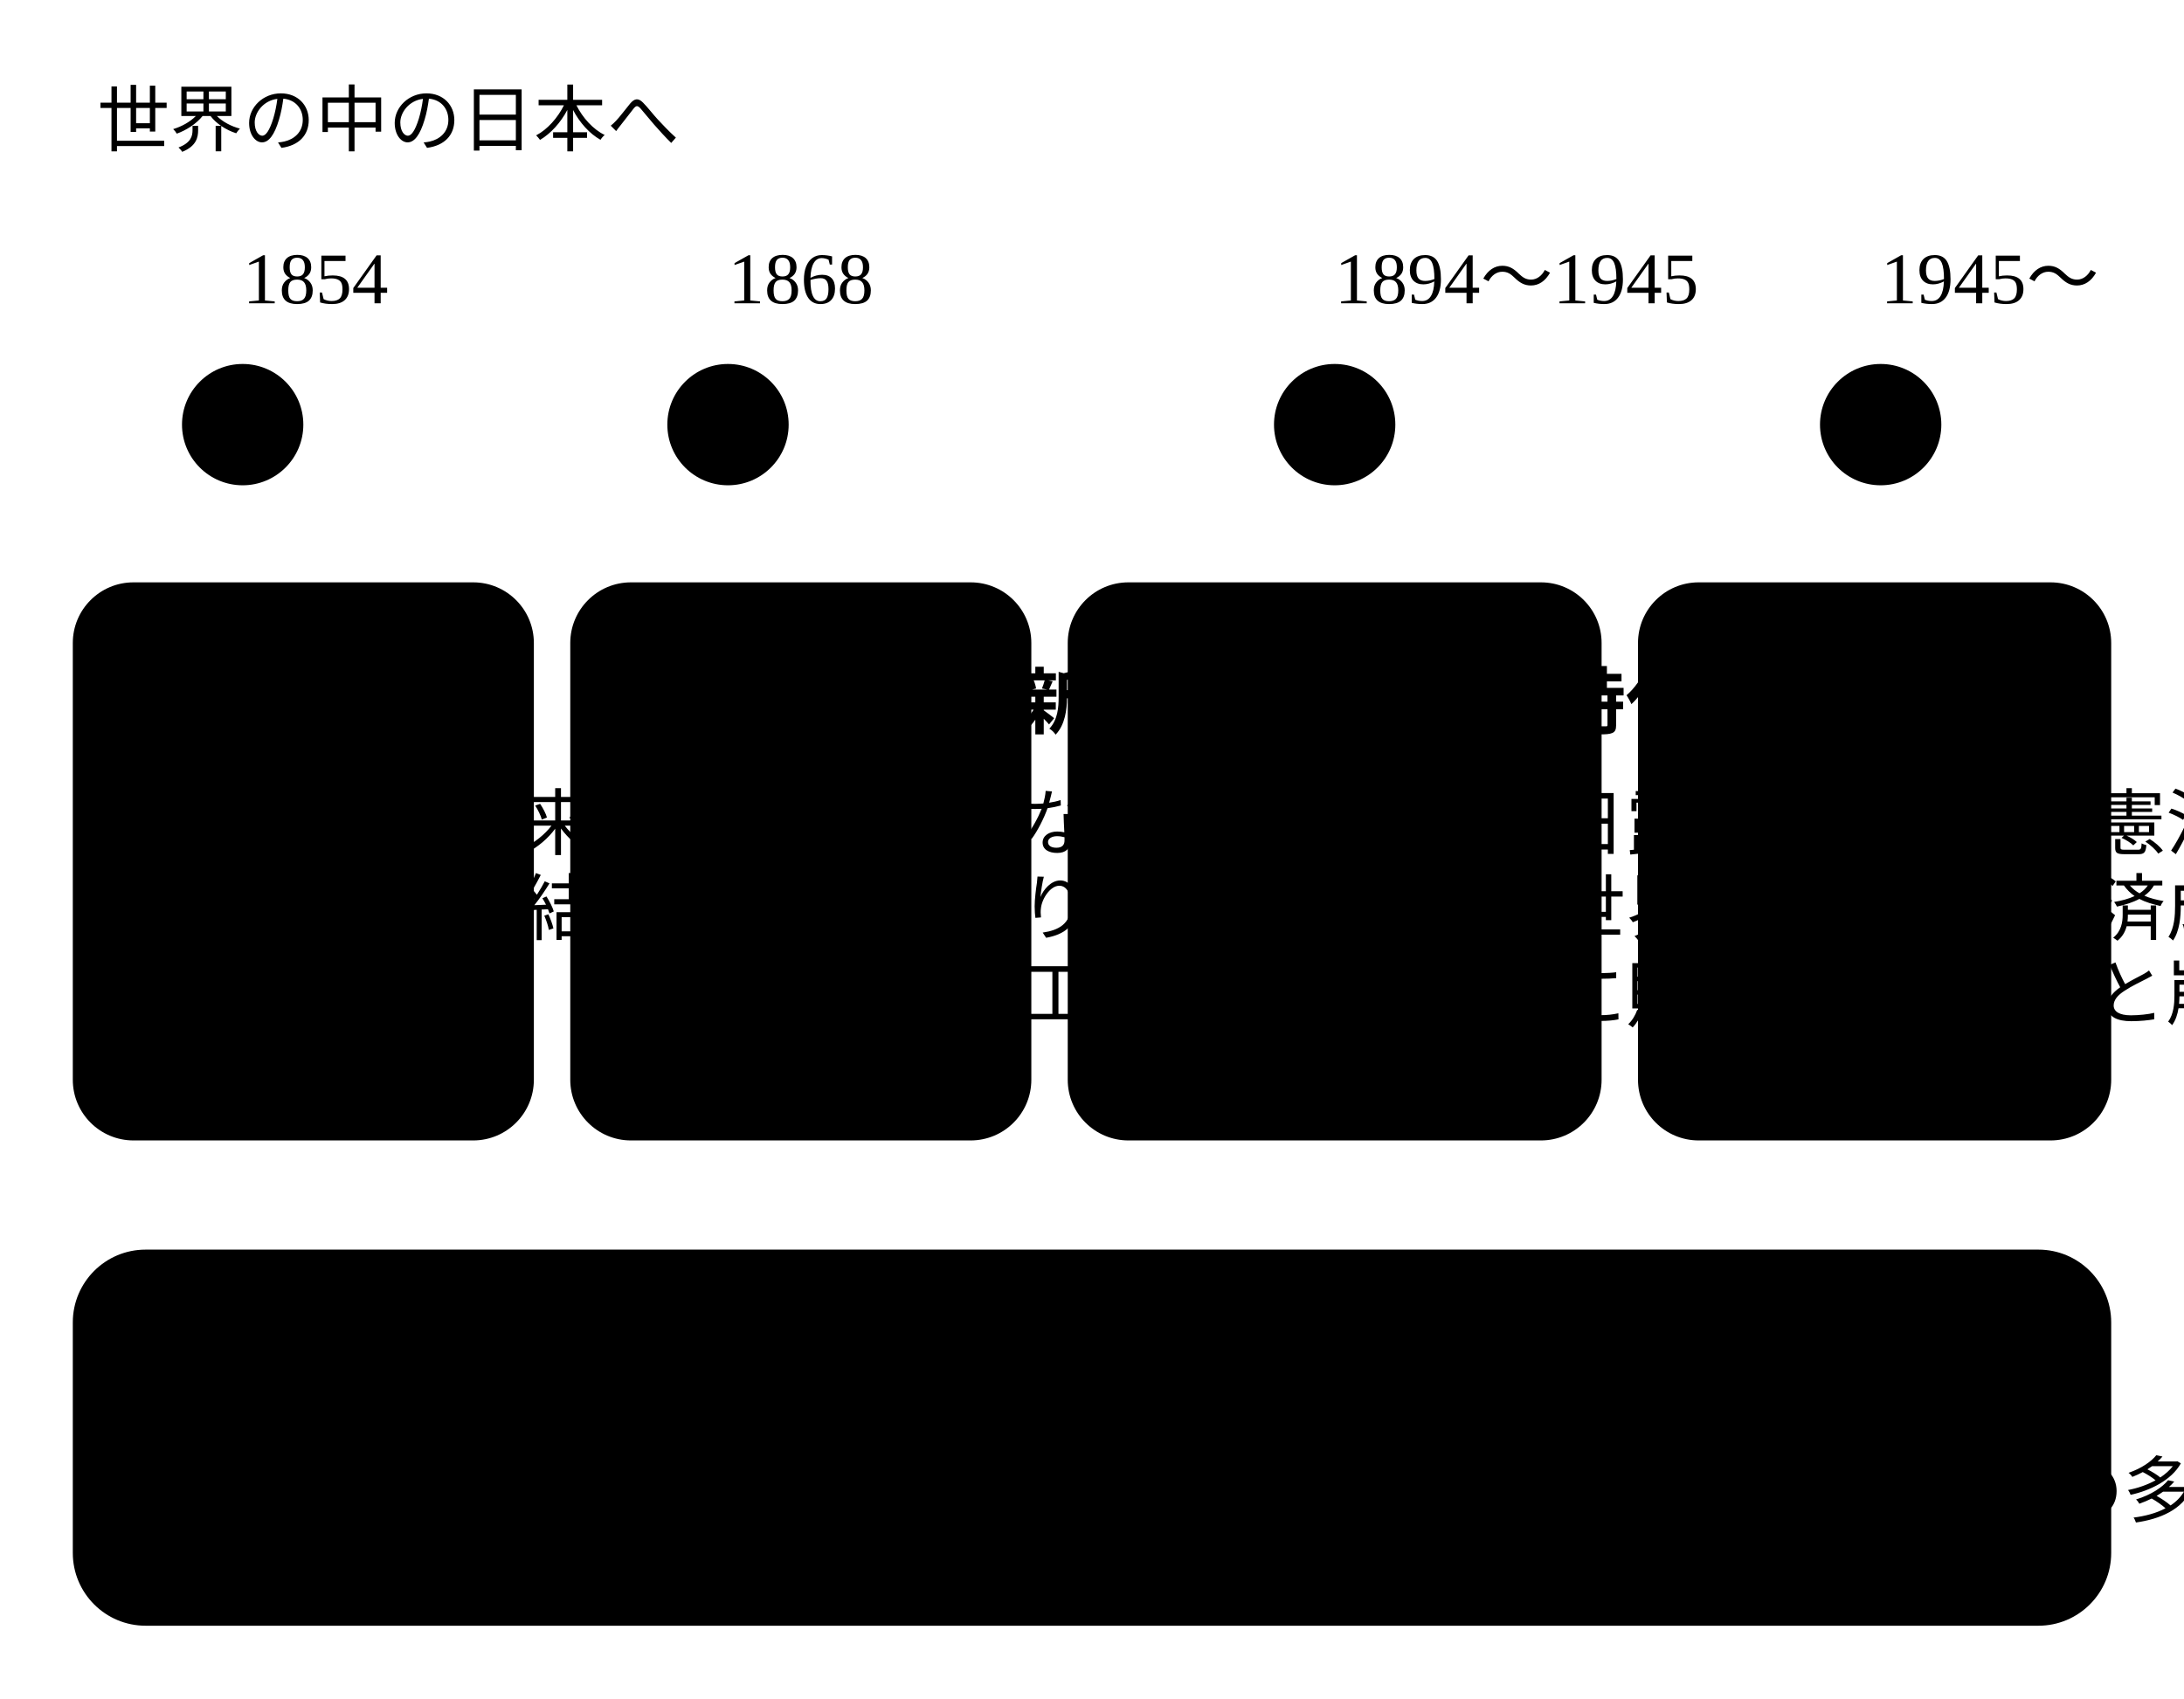
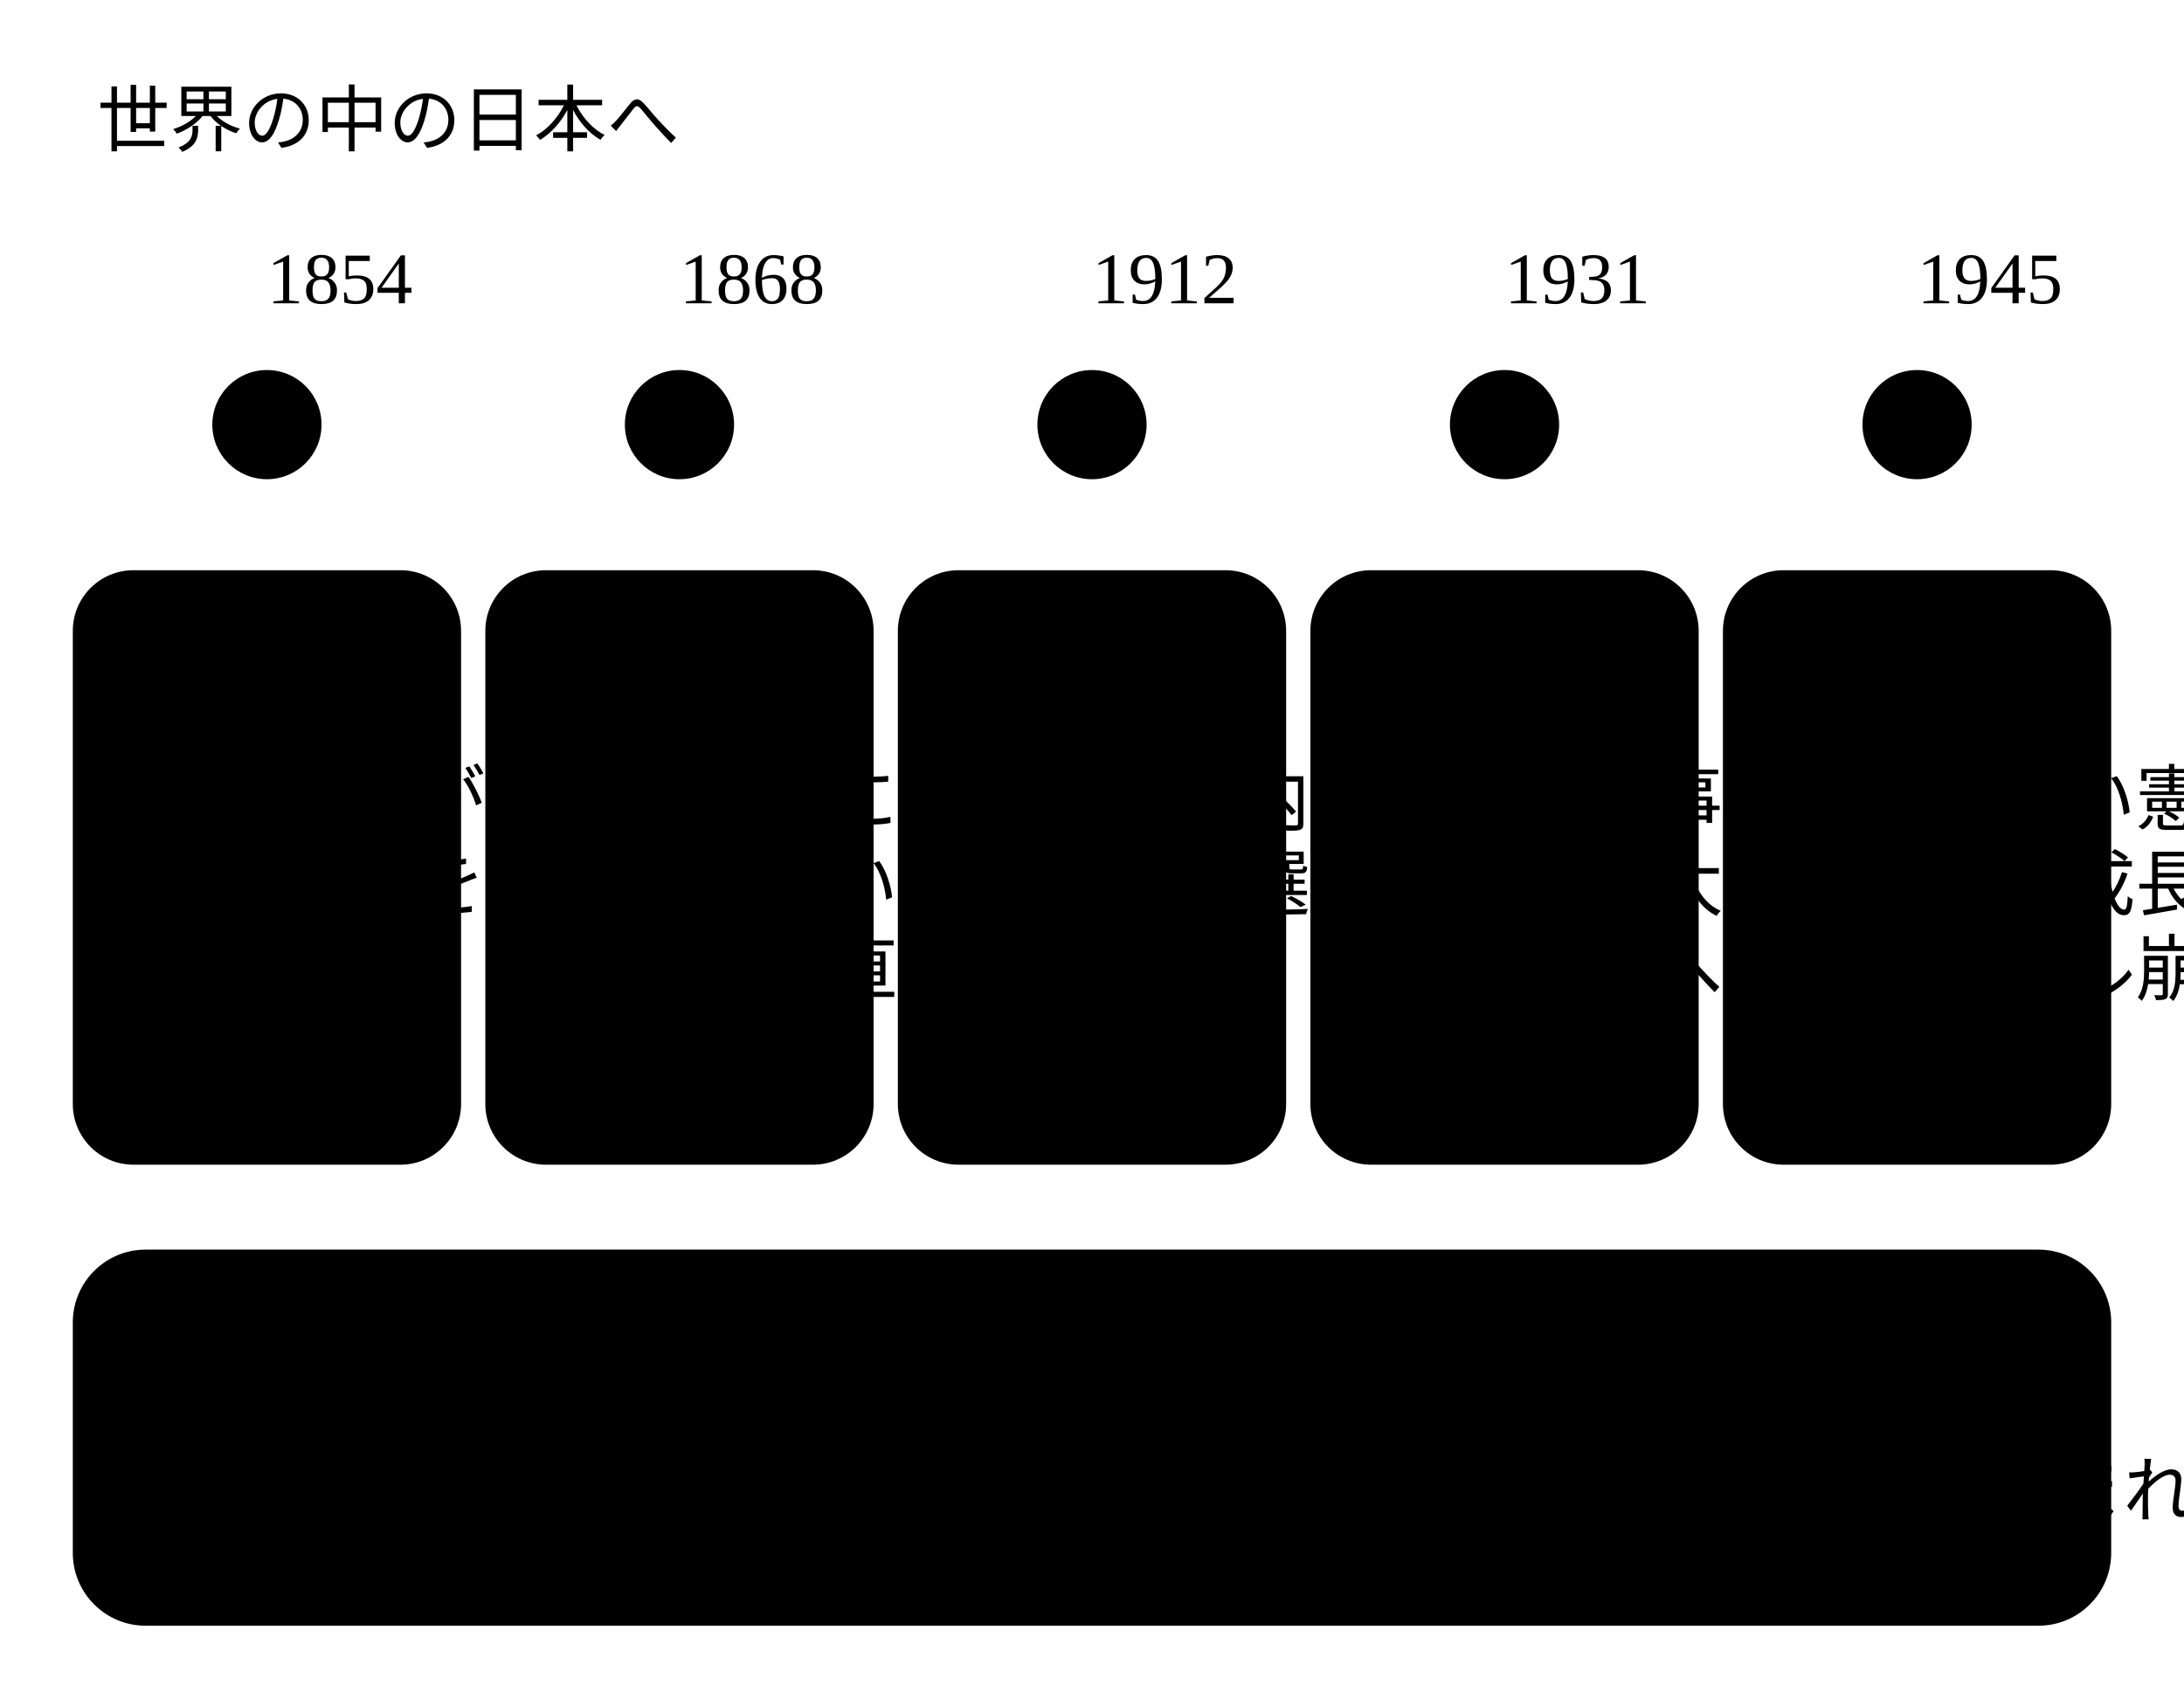
<svg xmlns="http://www.w3.org/2000/svg" viewBox="0 0 360 280">
  <text x="16" y="24" class="t-m ink">世界の中の日本へ</text>
-   <path d="M24 70 H336" class="st-line" stroke-width="2" />
-   <circle cx="40" cy="70" r="10" class="fl" />
-   <circle cx="120" cy="70" r="10" class="fl" />
-   <circle cx="220" cy="70" r="10" class="soft" />
-   <circle cx="310" cy="70" r="10" class="fl" />
-   <text x="40" y="50" class="t-xs mid soft">1854</text>
-   <text x="120" y="50" class="t-xs mid soft">1868</text>
-   <text x="220" y="50" class="t-xs mid soft">1894〜1945</text>
-   <text x="310" y="50" class="t-xs mid soft">1945〜</text>
-   <g>
-     <rect x="12" y="96" width="76" height="92" rx="10" class="tint" />
-     <text x="50" y="120" class="t-s mid ink" font-weight="700">開国</text>
-     <text x="50" y="140" class="t-xs mid soft">黒船が来て</text>
-     <text x="50" y="154" class="t-xs mid soft">条約を結ぶ</text>
-   </g>
-   <g>
-     <rect x="94" y="96" width="76" height="92" rx="10" class="tint" />
-     <text x="132" y="120" class="t-s mid ink" font-weight="700">明治維新</text>
-     <text x="132" y="140" class="t-xs mid soft">西洋にならい</text>
-     <text x="132" y="154" class="t-xs mid soft">国を作り直す</text>
-     <text x="132" y="168" class="t-xs mid soft">憲法・工業</text>
-   </g>
-   <g>
-     <rect x="176" y="96" width="88" height="92" rx="10" class="bgc" />
-     <text x="220" y="120" class="t-s mid ink" font-weight="700">戦争の時代</text>
-     <text x="220" y="140" class="t-xs mid soft">日清・日露から</text>
-     <text x="220" y="154" class="t-xs mid soft">二つの世界大戦</text>
-     <text x="220" y="168" class="t-xs mid soft">1945年に敗戦</text>
-   </g>
-   <g>
-     <rect x="270" y="96" width="78" height="92" rx="10" class="fl" />
-     <text x="309" y="120" class="t-s mid on" font-weight="700">戦後</text>
-     <text x="309" y="140" class="t-xs mid on">新しい憲法</text>
-     <text x="309" y="154" class="t-xs mid on">高度経済成長</text>
-     <text x="309" y="168" class="t-xs mid on">バブルと崩壊</text>
-   </g>
+   <path d="M20 70 H340" class="st-line" stroke-width="2" />
+   <circle cx="44" cy="70" r="9" class="fl" />
+   <circle cx="112" cy="70" r="9" class="fl" />
+   <circle cx="180" cy="70" r="9" class="fl" />
+   <circle cx="248" cy="70" r="9" class="soft" />
+   <circle cx="316" cy="70" r="9" class="fl" />
+   <text x="44" y="50" class="t-xs mid soft">1854</text>
+   <text x="112" y="50" class="t-xs mid soft">1868</text>
+   <text x="180" y="50" class="t-xs mid soft">1912</text>
+   <text x="248" y="50" class="t-xs mid soft">1931</text>
+   <text x="316" y="50" class="t-xs mid soft">1945</text>
+   <rect x="12" y="94" width="64" height="98" rx="10" class="tint" />
+   <text x="44" y="116" class="t-s mid ink" font-weight="700">開国</text>
+   <text x="44" y="136" class="t-xs mid soft">黒船が来て</text>
+   <text x="44" y="150" class="t-xs mid soft">条約を</text>
+   <text x="44" y="164" class="t-xs mid soft">結ぶ</text>
+   <rect x="80" y="94" width="64" height="98" rx="10" class="tint" />
+   <text x="112" y="116" class="t-s mid ink" font-weight="700">明治</text>
+   <text x="112" y="136" class="t-xs mid soft">西洋に</text>
+   <text x="112" y="150" class="t-xs mid soft">ならい国を</text>
+   <text x="112" y="164" class="t-xs mid soft">作り直す</text>
+   <rect x="148" y="94" width="64" height="98" rx="10" class="tint" />
+   <text x="180" y="116" class="t-s mid ink" font-weight="700">大正</text>
+   <text x="180" y="136" class="t-xs mid soft">政党内閣</text>
+   <text x="180" y="150" class="t-xs mid soft">普通選挙</text>
+   <rect x="216" y="94" width="64" height="98" rx="10" class="bgc" />
+   <text x="248" y="116" class="t-s mid ink" font-weight="700">戦争</text>
+   <text x="248" y="136" class="t-xs mid soft">満州事変</text>
+   <text x="248" y="150" class="t-xs mid soft">から太平洋</text>
+   <text x="248" y="164" class="t-xs mid soft">戦争へ</text>
+   <rect x="284" y="94" width="64" height="98" rx="10" class="fl" />
+   <text x="316" y="116" class="t-s mid on" font-weight="700">戦後</text>
+   <text x="316" y="136" class="t-xs mid on">新しい憲法</text>
+   <text x="316" y="150" class="t-xs mid on">高度成長</text>
+   <text x="316" y="164" class="t-xs mid on">バブル崩壊</text>
  <rect x="12" y="206" width="336" height="62" rx="12" class="bgc" />
  <text x="26" y="228" class="t-s ink" font-weight="700">約150年で、暮らしも国の形も大きく変わった</text>
-   <text x="26" y="250" class="t-xs soft">身分の廃止・学校・鉄道・選挙・テレビ…今の日本の土台の多くがこの時代に</text>
+   <text x="26" y="250" class="t-xs soft">学校・鉄道・選挙・テレビ…今の暮らしの土台がここで生まれた</text>
</svg>
